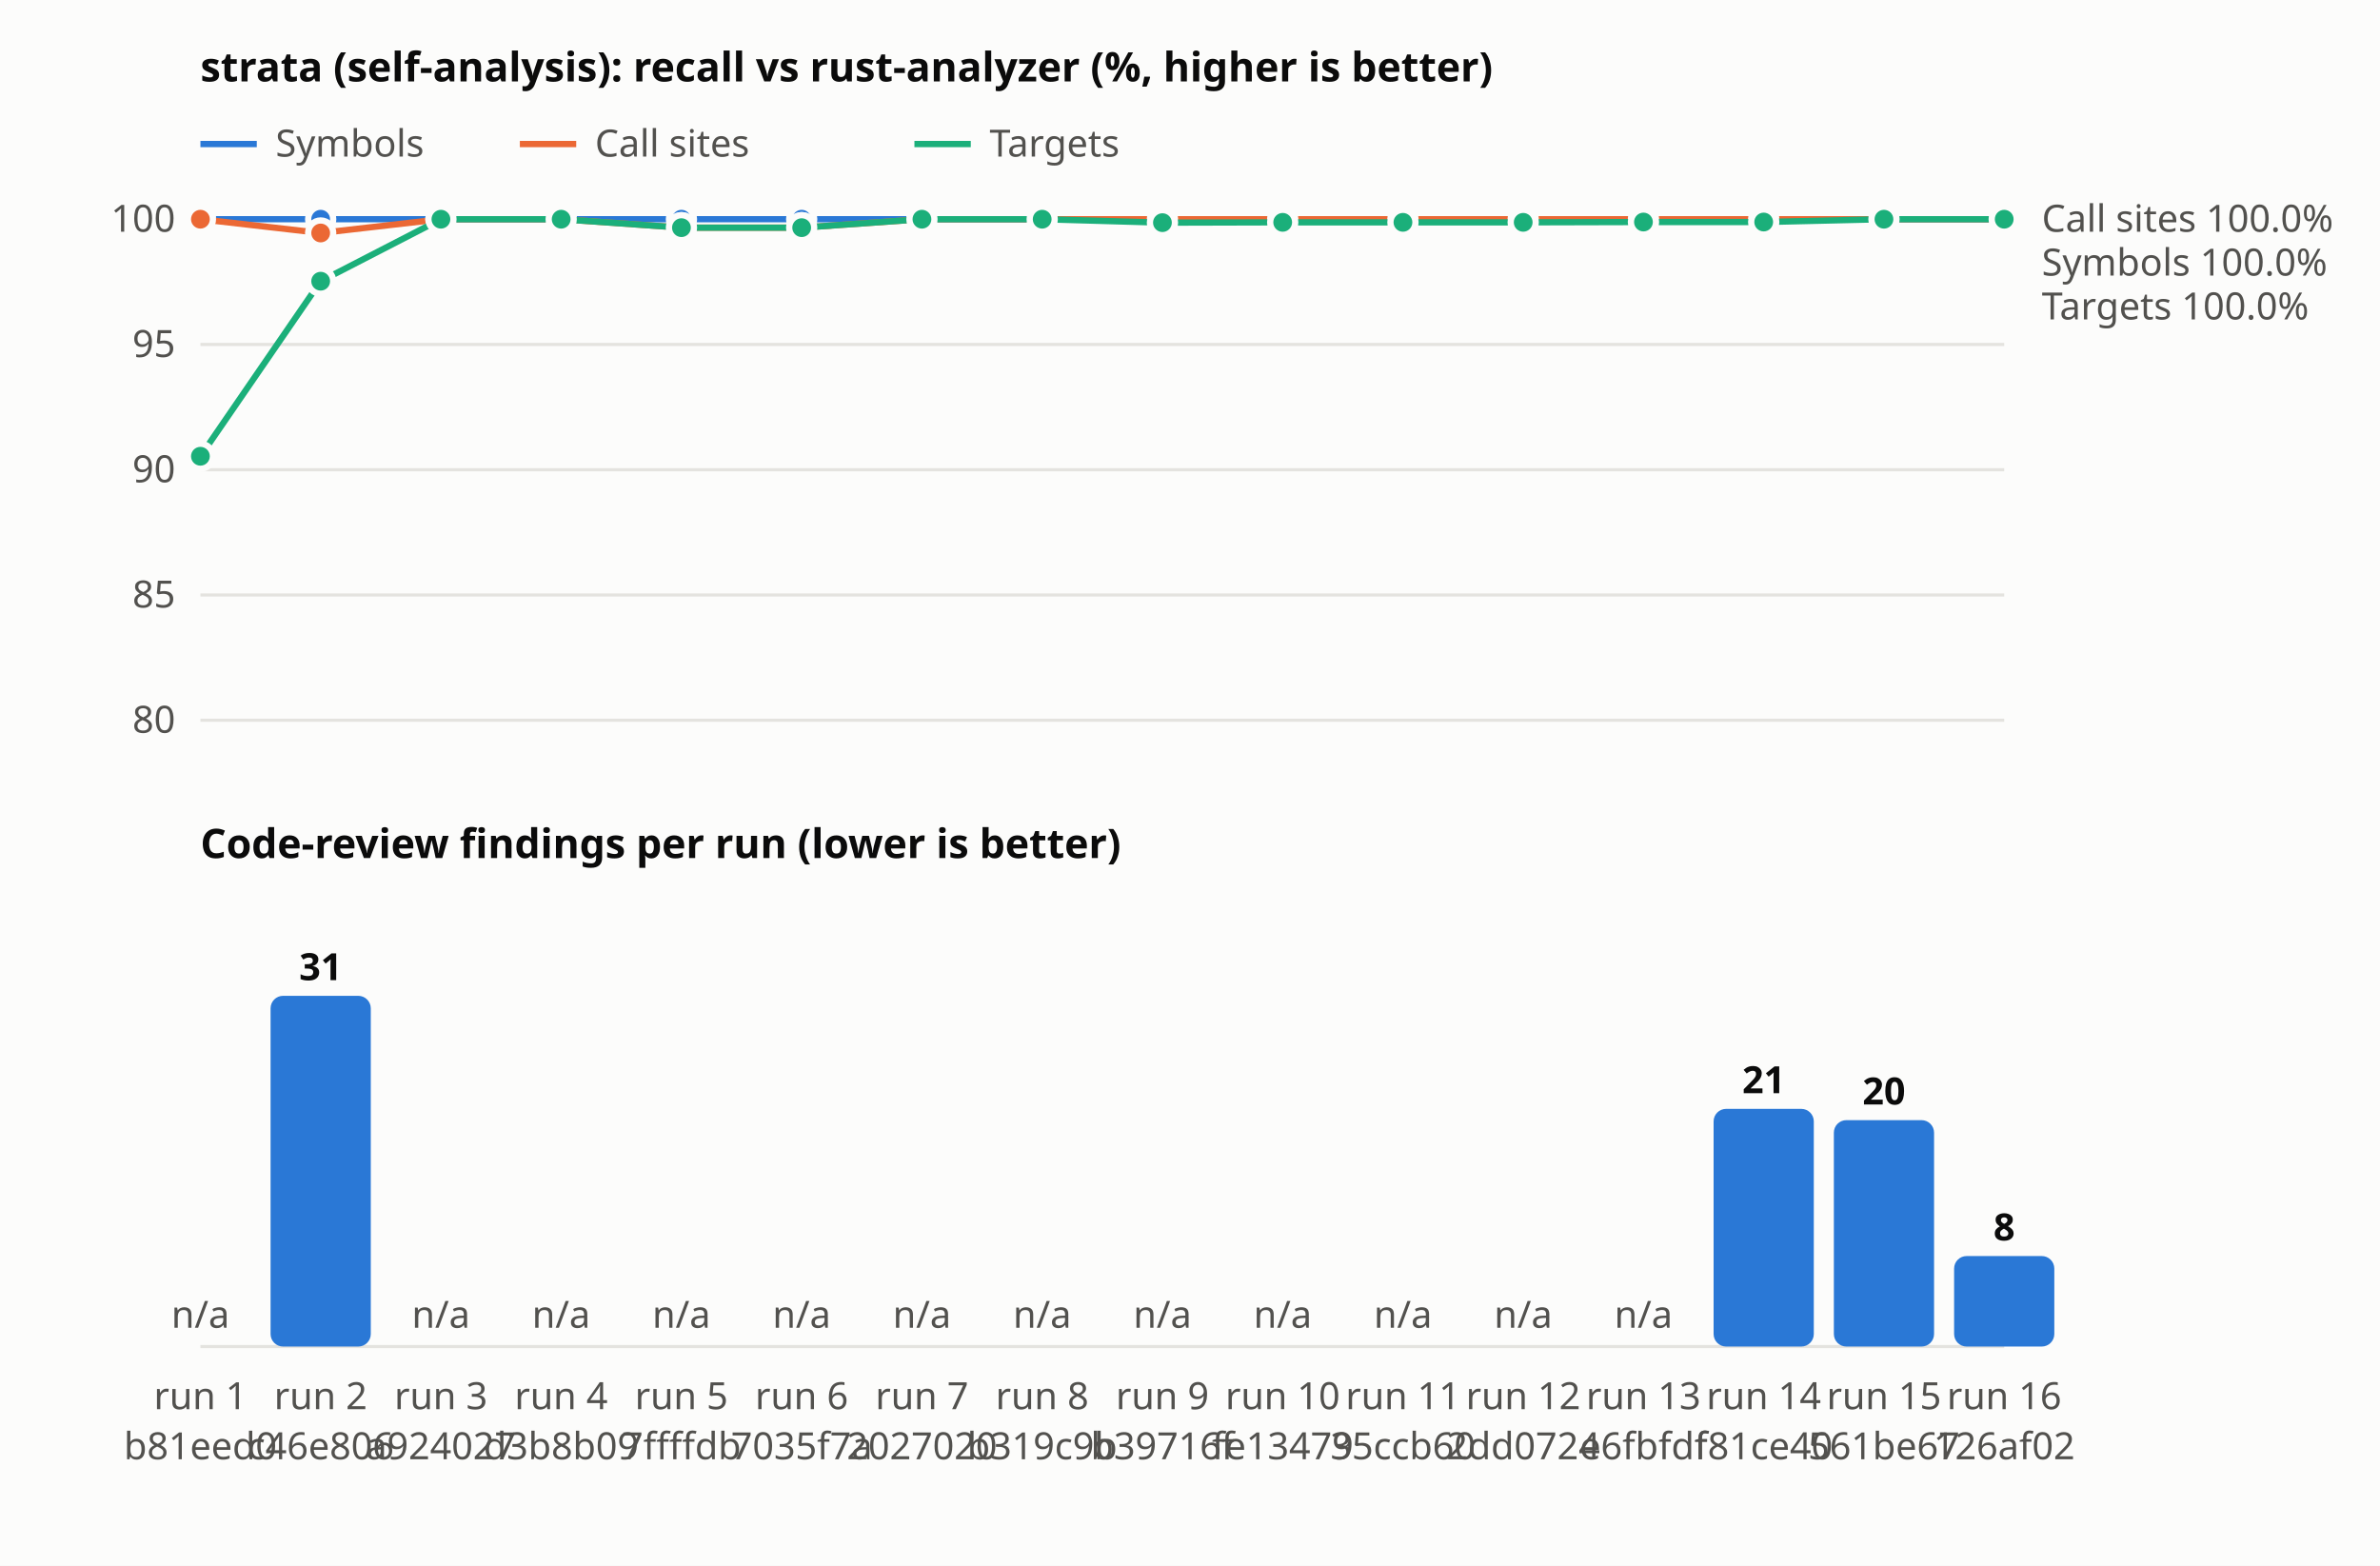
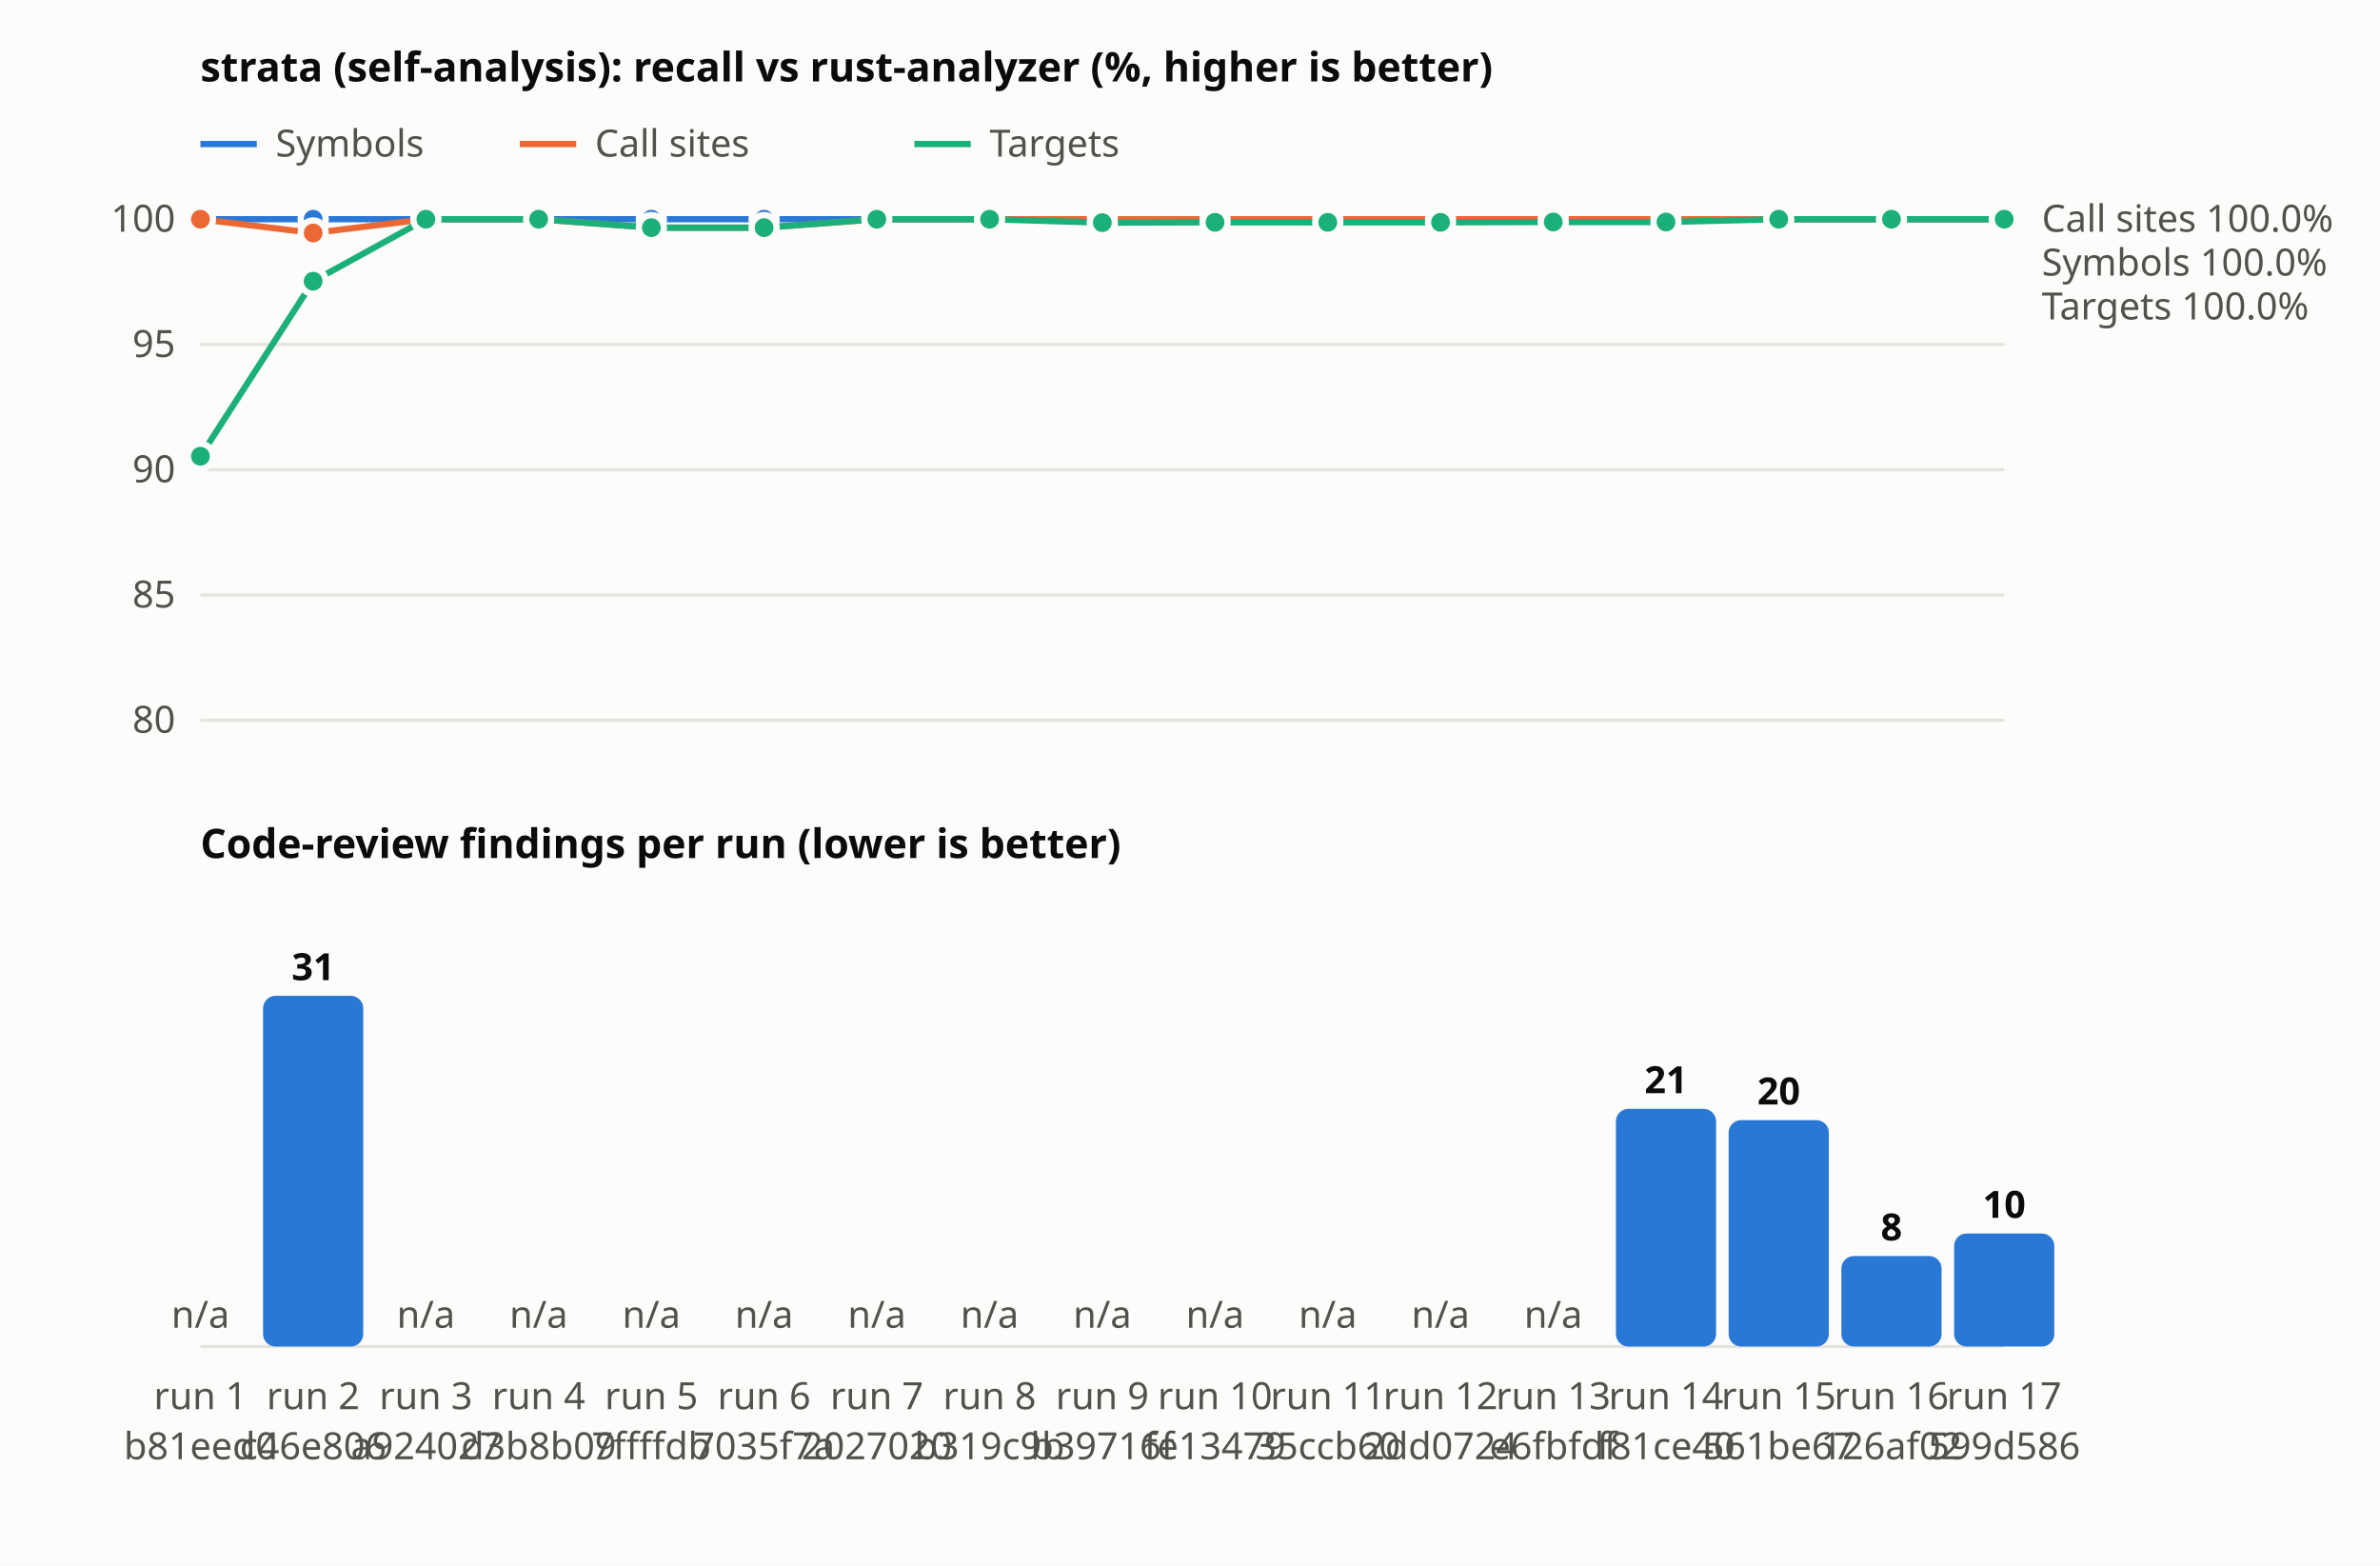
<svg xmlns="http://www.w3.org/2000/svg" viewBox="0 0 760 500" width="760" height="500" role="img" aria-labelledby="t d">
  <style>
.bg{fill:#fcfcfb} text{font:12px system-ui,sans-serif;fill:#52514e} .h{font-weight:600;fill:#0b0b0b;font-size:13px}
.v{fill:#0b0b0b;font-weight:600} .grid{stroke:#e4e3df;stroke-width:1} .ln{fill:none;stroke-width:2;stroke-linejoin:round}
.s1{stroke:#2a78d6} .s2{stroke:#eb6834} .s3{stroke:#1baf7a}
.d1{fill:#2a78d6} .d2{fill:#eb6834} .d3{fill:#1baf7a} .dot{stroke:#fcfcfb;stroke-width:2} .bar{fill:#2a78d6}
@media (prefers-color-scheme:dark){.bg{fill:#1a1a19} text{fill:#c3c2b7} .h,.v{fill:#fff} .grid{stroke:#34332f}
.s1{stroke:#3987e5} .s2{stroke:#d95926} .s3{stroke:#199e70} .d1{fill:#3987e5} .d2{fill:#d95926} .d3{fill:#199e70}
.dot{stroke:#1a1a19} .bar{fill:#3987e5}}
</style>
  <rect class="bg" width="760" height="500" />
  <text class="h" x="64" y="26">strata (self-analysis): recall vs rust-analyzer (%, higher is better)</text>
  <line class="ln s1" x1="64" x2="82" y1="46" y2="46" />
  <text x="88" y="50">Symbols</text>
  <line class="ln s2" x1="166" x2="184" y1="46" y2="46" />
  <text x="190" y="50">Call sites</text>
  <line class="ln s3" x1="292" x2="310" y1="46" y2="46" />
  <text x="316" y="50">Targets</text>
  <line class="grid" x1="64" x2="640" y1="230.0" y2="230.0" />
  <text x="56" y="234.0" text-anchor="end">80</text>
  <line class="grid" x1="64" x2="640" y1="190.0" y2="190.0" />
  <text x="56" y="194.0" text-anchor="end">85</text>
  <line class="grid" x1="64" x2="640" y1="150.0" y2="150.0" />
  <text x="56" y="154.0" text-anchor="end">90</text>
  <line class="grid" x1="64" x2="640" y1="110.0" y2="110.0" />
  <text x="56" y="114.0" text-anchor="end">95</text>
  <line class="grid" x1="64" x2="640" y1="70.0" y2="70.0" />
  <text x="56" y="74.0" text-anchor="end">100</text>
-   <polyline class="ln s1" points="64.0,70.0 102.4,70.0 140.8,70.0 179.2,70.0 217.6,70.0 256.0,70.0 294.4,70.0 332.8,70.0 371.2,70.0 409.6,70.0 448.0,70.0 486.4,70.0 524.8,70.0 563.2,70.0 601.6,70.0 640.0,70.0" />
+   <polyline class="ln s1" points="64.0,70.0 100.0,70.0 136.0,70.0 172.0,70.0 208.0,70.0 244.0,70.0 280.0,70.0 316.0,70.0 352.0,70.0 388.0,70.0 424.0,70.0 460.0,70.0 496.0,70.0 532.0,70.0 568.0,70.0 604.0,70.0 640.0,70.0" />
  <circle class="dot d1" cx="64.0" cy="70.0" r="4" />
-   <circle class="dot d1" cx="102.4" cy="70.0" r="4" />
-   <circle class="dot d1" cx="140.8" cy="70.0" r="4" />
-   <circle class="dot d1" cx="179.2" cy="70.0" r="4" />
-   <circle class="dot d1" cx="217.6" cy="70.0" r="4" />
-   <circle class="dot d1" cx="256.0" cy="70.0" r="4" />
-   <circle class="dot d1" cx="294.4" cy="70.0" r="4" />
-   <circle class="dot d1" cx="332.8" cy="70.0" r="4" />
-   <circle class="dot d1" cx="371.2" cy="70.0" r="4" />
-   <circle class="dot d1" cx="409.6" cy="70.0" r="4" />
-   <circle class="dot d1" cx="448.0" cy="70.0" r="4" />
-   <circle class="dot d1" cx="486.4" cy="70.0" r="4" />
-   <circle class="dot d1" cx="524.8" cy="70.0" r="4" />
-   <circle class="dot d1" cx="563.2" cy="70.0" r="4" />
-   <circle class="dot d1" cx="601.6" cy="70.0" r="4" />
+   <circle class="dot d1" cx="100.0" cy="70.0" r="4" />
+   <circle class="dot d1" cx="136.0" cy="70.0" r="4" />
+   <circle class="dot d1" cx="172.0" cy="70.0" r="4" />
+   <circle class="dot d1" cx="208.0" cy="70.0" r="4" />
+   <circle class="dot d1" cx="244.0" cy="70.0" r="4" />
+   <circle class="dot d1" cx="280.0" cy="70.0" r="4" />
+   <circle class="dot d1" cx="316.0" cy="70.0" r="4" />
+   <circle class="dot d1" cx="352.0" cy="70.0" r="4" />
+   <circle class="dot d1" cx="388.0" cy="70.0" r="4" />
+   <circle class="dot d1" cx="424.0" cy="70.0" r="4" />
+   <circle class="dot d1" cx="460.0" cy="70.0" r="4" />
+   <circle class="dot d1" cx="496.0" cy="70.0" r="4" />
+   <circle class="dot d1" cx="532.0" cy="70.0" r="4" />
+   <circle class="dot d1" cx="568.0" cy="70.0" r="4" />
+   <circle class="dot d1" cx="604.0" cy="70.0" r="4" />
  <circle class="dot d1" cx="640.0" cy="70.0" r="4" />
-   <polyline class="ln s2" points="64.0,70.0 102.4,74.4 140.8,70.0 179.2,70.0 217.6,72.7 256.0,72.7 294.4,70.0 332.8,70.0 371.2,70.0 409.6,70.0 448.0,70.0 486.4,70.0 524.8,70.0 563.2,70.0 601.6,70.0 640.0,70.0" />
+   <polyline class="ln s2" points="64.0,70.0 100.0,74.4 136.0,70.0 172.0,70.0 208.0,72.7 244.0,72.7 280.0,70.0 316.0,70.0 352.0,70.0 388.0,70.0 424.0,70.0 460.0,70.0 496.0,70.0 532.0,70.0 568.0,70.0 604.0,70.0 640.0,70.0" />
  <circle class="dot d2" cx="64.0" cy="70.0" r="4" />
-   <circle class="dot d2" cx="102.4" cy="74.4" r="4" />
-   <circle class="dot d2" cx="140.8" cy="70.0" r="4" />
-   <circle class="dot d2" cx="179.2" cy="70.0" r="4" />
-   <circle class="dot d2" cx="217.6" cy="72.7" r="4" />
-   <circle class="dot d2" cx="256.0" cy="72.7" r="4" />
-   <circle class="dot d2" cx="294.4" cy="70.0" r="4" />
-   <circle class="dot d2" cx="332.8" cy="70.0" r="4" />
-   <circle class="dot d2" cx="371.2" cy="70.0" r="4" />
-   <circle class="dot d2" cx="409.6" cy="70.0" r="4" />
-   <circle class="dot d2" cx="448.0" cy="70.0" r="4" />
-   <circle class="dot d2" cx="486.4" cy="70.0" r="4" />
-   <circle class="dot d2" cx="524.8" cy="70.0" r="4" />
-   <circle class="dot d2" cx="563.2" cy="70.0" r="4" />
-   <circle class="dot d2" cx="601.6" cy="70.0" r="4" />
+   <circle class="dot d2" cx="100.0" cy="74.4" r="4" />
+   <circle class="dot d2" cx="136.0" cy="70.0" r="4" />
+   <circle class="dot d2" cx="172.0" cy="70.0" r="4" />
+   <circle class="dot d2" cx="208.0" cy="72.7" r="4" />
+   <circle class="dot d2" cx="244.0" cy="72.7" r="4" />
+   <circle class="dot d2" cx="280.0" cy="70.0" r="4" />
+   <circle class="dot d2" cx="316.0" cy="70.0" r="4" />
+   <circle class="dot d2" cx="352.0" cy="70.0" r="4" />
+   <circle class="dot d2" cx="388.0" cy="70.0" r="4" />
+   <circle class="dot d2" cx="424.0" cy="70.0" r="4" />
+   <circle class="dot d2" cx="460.0" cy="70.0" r="4" />
+   <circle class="dot d2" cx="496.0" cy="70.0" r="4" />
+   <circle class="dot d2" cx="532.0" cy="70.0" r="4" />
+   <circle class="dot d2" cx="568.0" cy="70.0" r="4" />
+   <circle class="dot d2" cx="604.0" cy="70.0" r="4" />
  <circle class="dot d2" cx="640.0" cy="70.0" r="4" />
-   <polyline class="ln s3" points="64.0,145.7 102.4,89.8 140.8,70.0 179.2,70.0 217.6,72.7 256.0,72.7 294.4,70.0 332.8,70.0 371.2,71.1 409.6,71.0 448.0,71.0 486.4,71.0 524.8,70.9 563.2,70.9 601.6,70.0 640.0,70.0" />
+   <polyline class="ln s3" points="64.0,145.7 100.0,89.8 136.0,70.0 172.0,70.0 208.0,72.7 244.0,72.7 280.0,70.0 316.0,70.0 352.0,71.1 388.0,71.0 424.0,71.0 460.0,71.0 496.0,70.9 532.0,70.9 568.0,70.0 604.0,70.0 640.0,70.0" />
  <circle class="dot d3" cx="64.0" cy="145.7" r="4" />
-   <circle class="dot d3" cx="102.4" cy="89.8" r="4" />
-   <circle class="dot d3" cx="140.8" cy="70.0" r="4" />
-   <circle class="dot d3" cx="179.2" cy="70.0" r="4" />
-   <circle class="dot d3" cx="217.6" cy="72.7" r="4" />
-   <circle class="dot d3" cx="256.0" cy="72.7" r="4" />
-   <circle class="dot d3" cx="294.4" cy="70.0" r="4" />
-   <circle class="dot d3" cx="332.8" cy="70.0" r="4" />
-   <circle class="dot d3" cx="371.2" cy="71.1" r="4" />
-   <circle class="dot d3" cx="409.6" cy="71.0" r="4" />
-   <circle class="dot d3" cx="448.0" cy="71.0" r="4" />
-   <circle class="dot d3" cx="486.4" cy="71.0" r="4" />
-   <circle class="dot d3" cx="524.8" cy="70.9" r="4" />
-   <circle class="dot d3" cx="563.2" cy="70.9" r="4" />
-   <circle class="dot d3" cx="601.6" cy="70.0" r="4" />
+   <circle class="dot d3" cx="100.0" cy="89.8" r="4" />
+   <circle class="dot d3" cx="136.0" cy="70.0" r="4" />
+   <circle class="dot d3" cx="172.0" cy="70.0" r="4" />
+   <circle class="dot d3" cx="208.0" cy="72.7" r="4" />
+   <circle class="dot d3" cx="244.0" cy="72.7" r="4" />
+   <circle class="dot d3" cx="280.0" cy="70.0" r="4" />
+   <circle class="dot d3" cx="316.0" cy="70.0" r="4" />
+   <circle class="dot d3" cx="352.0" cy="71.1" r="4" />
+   <circle class="dot d3" cx="388.0" cy="71.0" r="4" />
+   <circle class="dot d3" cx="424.0" cy="71.0" r="4" />
+   <circle class="dot d3" cx="460.0" cy="71.0" r="4" />
+   <circle class="dot d3" cx="496.0" cy="70.9" r="4" />
+   <circle class="dot d3" cx="532.0" cy="70.9" r="4" />
+   <circle class="dot d3" cx="568.0" cy="70.0" r="4" />
+   <circle class="dot d3" cx="604.0" cy="70.0" r="4" />
  <circle class="dot d3" cx="640.0" cy="70.0" r="4" />
  <text x="652" y="74.0">Call sites 100.0%</text>
  <text x="652" y="88.0">Symbols 100.0%</text>
  <text x="652" y="102.0">Targets 100.0%</text>
  <text class="h" x="64" y="274">Code-review findings per run (lower is better)</text>
  <line class="grid" x1="64" x2="640" y1="430" y2="430" />
  <text x="64.0" y="424" text-anchor="middle">n/a</text>
-   <rect class="bar" x="86.4" y="318.0" width="32" height="112.0" rx="4" />
-   <text class="v" x="102.4" y="313.0" text-anchor="middle">31</text>
-   <text x="140.8" y="424" text-anchor="middle">n/a</text>
-   <text x="179.2" y="424" text-anchor="middle">n/a</text>
-   <text x="217.6" y="424" text-anchor="middle">n/a</text>
-   <text x="256.0" y="424" text-anchor="middle">n/a</text>
-   <text x="294.4" y="424" text-anchor="middle">n/a</text>
-   <text x="332.8" y="424" text-anchor="middle">n/a</text>
-   <text x="371.2" y="424" text-anchor="middle">n/a</text>
-   <text x="409.6" y="424" text-anchor="middle">n/a</text>
-   <text x="448.0" y="424" text-anchor="middle">n/a</text>
-   <text x="486.4" y="424" text-anchor="middle">n/a</text>
-   <text x="524.8" y="424" text-anchor="middle">n/a</text>
-   <rect class="bar" x="547.2" y="354.1" width="32" height="75.9" rx="4" />
-   <text class="v" x="563.2" y="349.1" text-anchor="middle">21</text>
-   <rect class="bar" x="585.6" y="357.7" width="32" height="72.3" rx="4" />
-   <text class="v" x="601.6" y="352.7" text-anchor="middle">20</text>
-   <rect class="bar" x="624.0" y="401.1" width="32" height="28.9" rx="4" />
-   <text class="v" x="640.0" y="396.1" text-anchor="middle">8</text>
+   <rect class="bar" x="84.0" y="318.0" width="32" height="112.0" rx="4" />
+   <text class="v" x="100.0" y="313.0" text-anchor="middle">31</text>
+   <text x="136.0" y="424" text-anchor="middle">n/a</text>
+   <text x="172.0" y="424" text-anchor="middle">n/a</text>
+   <text x="208.0" y="424" text-anchor="middle">n/a</text>
+   <text x="244.0" y="424" text-anchor="middle">n/a</text>
+   <text x="280.0" y="424" text-anchor="middle">n/a</text>
+   <text x="316.0" y="424" text-anchor="middle">n/a</text>
+   <text x="352.0" y="424" text-anchor="middle">n/a</text>
+   <text x="388.0" y="424" text-anchor="middle">n/a</text>
+   <text x="424.0" y="424" text-anchor="middle">n/a</text>
+   <text x="460.0" y="424" text-anchor="middle">n/a</text>
+   <text x="496.0" y="424" text-anchor="middle">n/a</text>
+   <rect class="bar" x="516.0" y="354.1" width="32" height="75.9" rx="4" />
+   <text class="v" x="532.0" y="349.1" text-anchor="middle">21</text>
+   <rect class="bar" x="552.0" y="357.7" width="32" height="72.3" rx="4" />
+   <text class="v" x="568.0" y="352.7" text-anchor="middle">20</text>
+   <rect class="bar" x="588.0" y="401.1" width="32" height="28.9" rx="4" />
+   <text class="v" x="604.0" y="396.1" text-anchor="middle">8</text>
+   <rect class="bar" x="624.0" y="393.9" width="32" height="36.1" rx="4" />
+   <text class="v" x="640.0" y="388.9" text-anchor="middle">10</text>
  <text x="64.0" y="450" text-anchor="middle">run 1</text>
  <text x="64.0" y="466" text-anchor="middle">b81eed0</text>
-   <text x="102.4" y="450" text-anchor="middle">run 2</text>
-   <text x="102.4" y="466" text-anchor="middle">c46e806</text>
-   <text x="140.8" y="450" text-anchor="middle">run 3</text>
-   <text x="140.8" y="466" text-anchor="middle">a924027</text>
-   <text x="179.2" y="450" text-anchor="middle">run 4</text>
-   <text x="179.2" y="466" text-anchor="middle">d3b8b09</text>
-   <text x="217.6" y="450" text-anchor="middle">run 5</text>
-   <text x="217.6" y="466" text-anchor="middle">7ffffdb</text>
-   <text x="256.0" y="450" text-anchor="middle">run 6</text>
-   <text x="256.0" y="466" text-anchor="middle">7035f7a</text>
-   <text x="294.4" y="450" text-anchor="middle">run 7</text>
-   <text x="294.4" y="466" text-anchor="middle">2027020</text>
-   <text x="332.8" y="450" text-anchor="middle">run 8</text>
-   <text x="332.8" y="466" text-anchor="middle">b319c9b</text>
-   <text x="371.2" y="450" text-anchor="middle">run 9</text>
-   <text x="371.2" y="466" text-anchor="middle">b39716f</text>
-   <text x="409.6" y="450" text-anchor="middle">run 10</text>
-   <text x="409.6" y="466" text-anchor="middle">fe13479</text>
-   <text x="448.0" y="450" text-anchor="middle">run 11</text>
-   <text x="448.0" y="466" text-anchor="middle">35ccb60</text>
-   <text x="486.4" y="450" text-anchor="middle">run 12</text>
-   <text x="486.4" y="466" text-anchor="middle">2dd0724</text>
-   <text x="524.8" y="450" text-anchor="middle">run 13</text>
-   <text x="524.8" y="466" text-anchor="middle">e6fbfdf</text>
-   <text x="563.2" y="450" text-anchor="middle">run 14</text>
-   <text x="563.2" y="466" text-anchor="middle">f81ce40</text>
-   <text x="601.6" y="450" text-anchor="middle">run 15</text>
-   <text x="601.6" y="466" text-anchor="middle">561be67</text>
-   <text x="640.0" y="450" text-anchor="middle">run 16</text>
-   <text x="640.0" y="466" text-anchor="middle">126af02</text>
+   <text x="100.0" y="450" text-anchor="middle">run 2</text>
+   <text x="100.0" y="466" text-anchor="middle">c46e806</text>
+   <text x="136.0" y="450" text-anchor="middle">run 3</text>
+   <text x="136.0" y="466" text-anchor="middle">a924027</text>
+   <text x="172.0" y="450" text-anchor="middle">run 4</text>
+   <text x="172.0" y="466" text-anchor="middle">d3b8b09</text>
+   <text x="208.0" y="450" text-anchor="middle">run 5</text>
+   <text x="208.0" y="466" text-anchor="middle">7ffffdb</text>
+   <text x="244.0" y="450" text-anchor="middle">run 6</text>
+   <text x="244.0" y="466" text-anchor="middle">7035f7a</text>
+   <text x="280.0" y="450" text-anchor="middle">run 7</text>
+   <text x="280.0" y="466" text-anchor="middle">2027020</text>
+   <text x="316.0" y="450" text-anchor="middle">run 8</text>
+   <text x="316.0" y="466" text-anchor="middle">b319c9b</text>
+   <text x="352.0" y="450" text-anchor="middle">run 9</text>
+   <text x="352.0" y="466" text-anchor="middle">b39716f</text>
+   <text x="388.0" y="450" text-anchor="middle">run 10</text>
+   <text x="388.0" y="466" text-anchor="middle">fe13479</text>
+   <text x="424.0" y="450" text-anchor="middle">run 11</text>
+   <text x="424.0" y="466" text-anchor="middle">35ccb60</text>
+   <text x="460.0" y="450" text-anchor="middle">run 12</text>
+   <text x="460.0" y="466" text-anchor="middle">2dd0724</text>
+   <text x="496.0" y="450" text-anchor="middle">run 13</text>
+   <text x="496.0" y="466" text-anchor="middle">e6fbfdf</text>
+   <text x="532.0" y="450" text-anchor="middle">run 14</text>
+   <text x="532.0" y="466" text-anchor="middle">f81ce40</text>
+   <text x="568.0" y="450" text-anchor="middle">run 15</text>
+   <text x="568.0" y="466" text-anchor="middle">561be67</text>
+   <text x="604.0" y="450" text-anchor="middle">run 16</text>
+   <text x="604.0" y="466" text-anchor="middle">126af02</text>
+   <text x="640.0" y="450" text-anchor="middle">run 17</text>
+   <text x="640.0" y="466" text-anchor="middle">599d586</text>
</svg>
